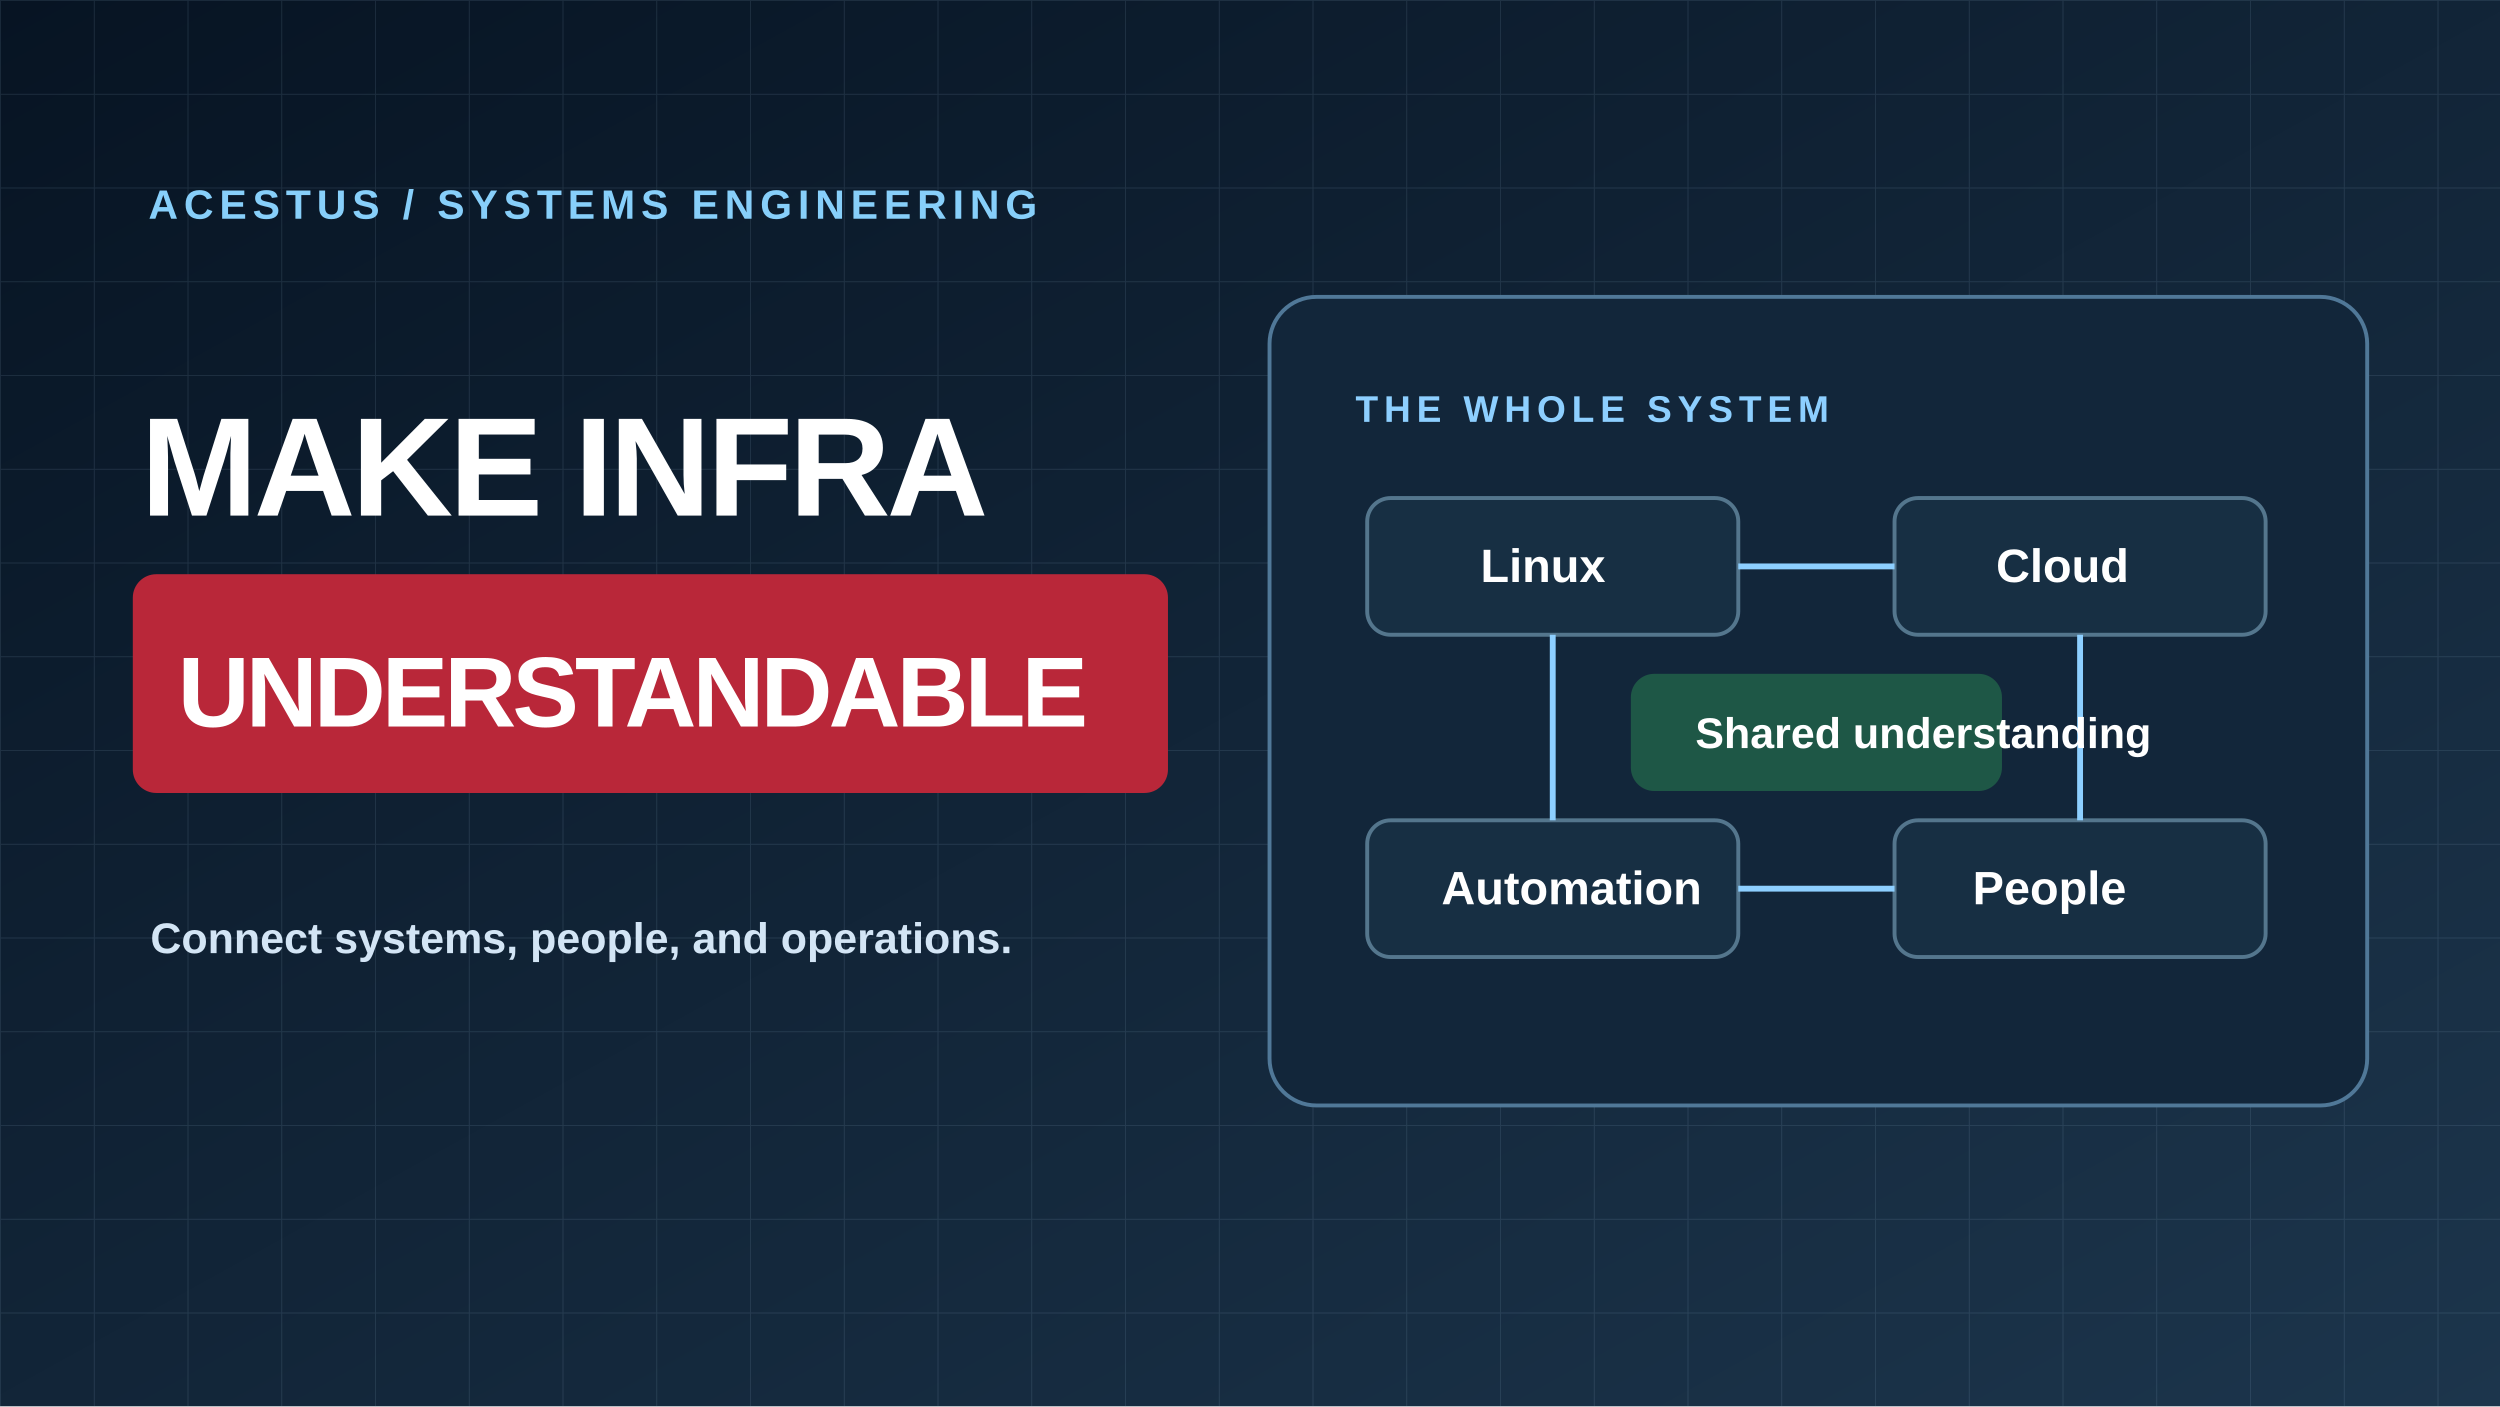
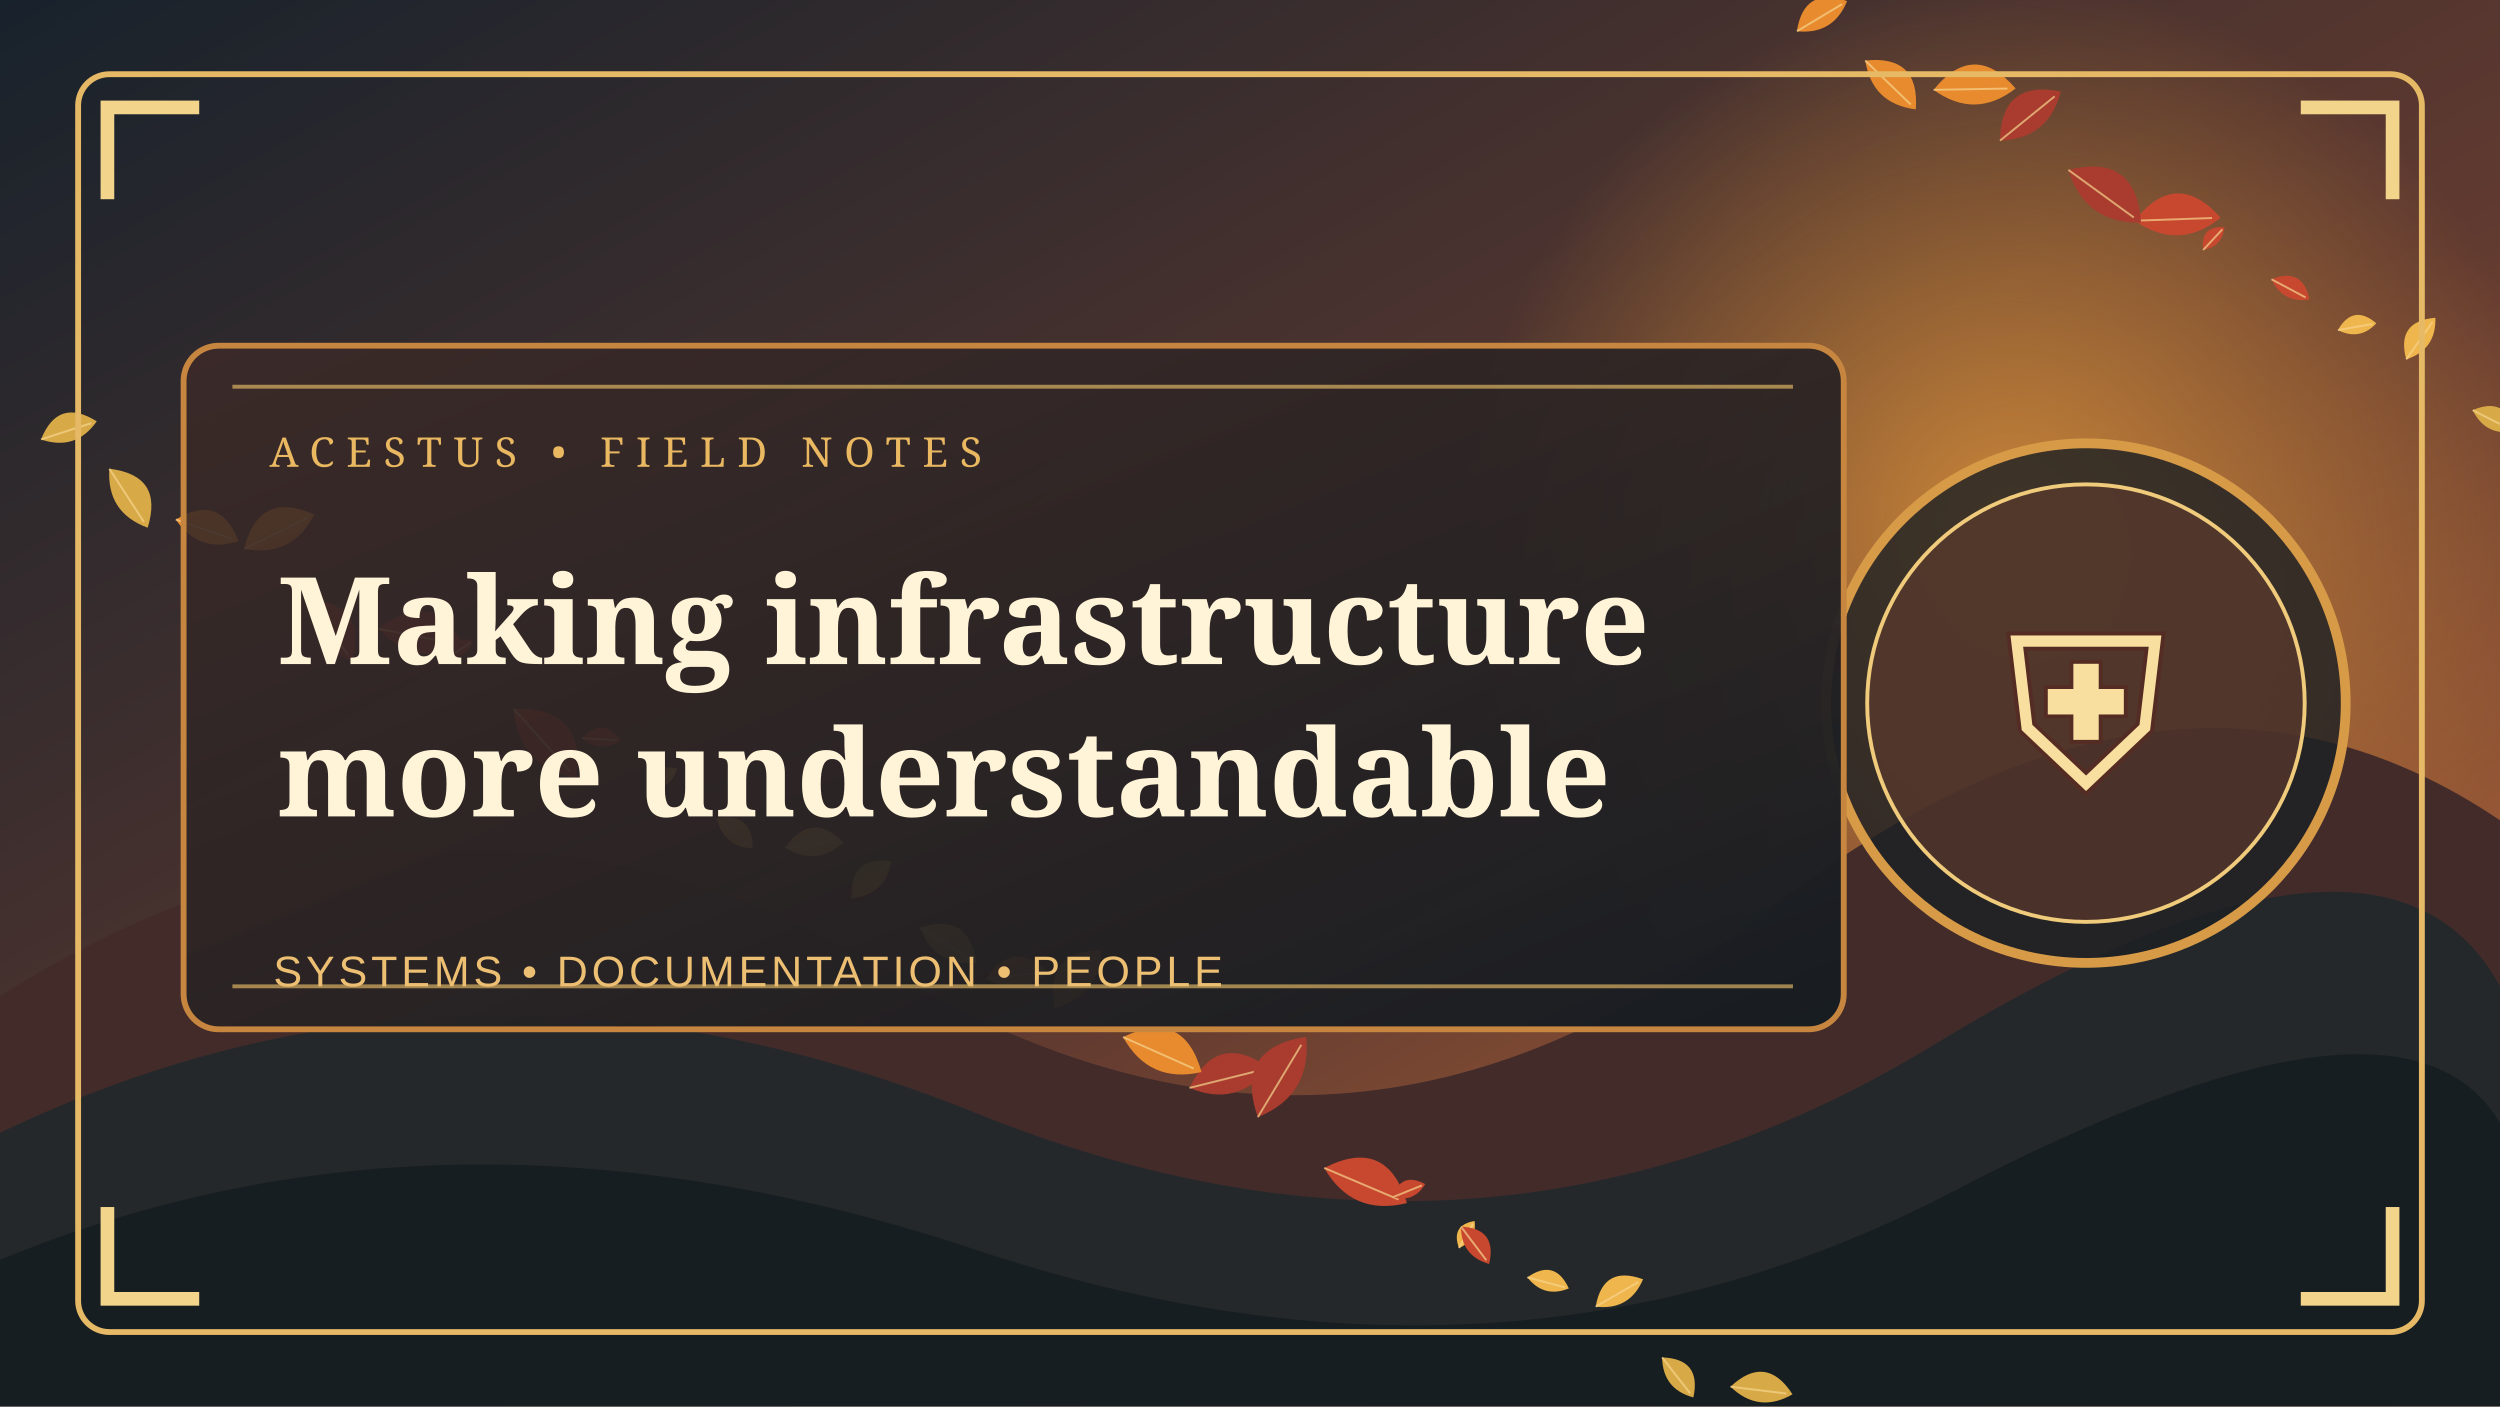
- <svg xmlns="http://www.w3.org/2000/svg" viewBox="0 0 1280 720" width="1280" height="720" role="img" aria-labelledby="title">
+ <svg xmlns="http://www.w3.org/2000/svg" width="1280" height="720" viewBox="0 0 1280 720">
  <defs>
-     <linearGradient id="background" x2="1" y2="1">
-       <stop stop-color="#071423" />
-       <stop offset="1" stop-color="#1c354c" />
+     <linearGradient id="sky" y2="1">
+       <stop stop-color="#18222c" />
+       <stop offset=".58" stop-color="#613a30" />
+       <stop offset="1" stop-color="#cb753a" />
    </linearGradient>
-     <pattern id="grid" width="48" height="48" patternUnits="userSpaceOnUse">
-       <path d="M48 0H0V48" fill="none" stroke="#a9c8e6" stroke-opacity=".12" />
-     </pattern>
+     <linearGradient id="panel" y2="1">
+       <stop stop-color="#3c2a27" stop-opacity=".87" />
+       <stop offset="1" stop-color="#161c21" stop-opacity=".98" />
+     </linearGradient>
+     <radialGradient id="sun">
+       <stop stop-color="#f6a63c" stop-opacity=".7" />
+       <stop offset="1" stop-color="#f6a63c" stop-opacity="0" />
+     </radialGradient>
  </defs>
-   <rect width="1280" height="720" fill="url(#background)" />
-   <rect width="1280" height="720" fill="url(#grid)" />
-   <g font-family="Arial, Helvetica, sans-serif" font-weight="700">
-     <text x="76" y="112" fill="#87cffa" font-size="21" letter-spacing="3">ACESTUS / SYSTEMS ENGINEERING</text>
-     <text x="72" y="264" fill="#fff" font-size="72" letter-spacing="-2">MAKE INFRA</text>
-     <rect x="68" y="294" width="530" height="112" rx="12" fill="#b92739" />
-     <text x="91" y="372" fill="#fff" font-size="51" letter-spacing="-2">UNDERSTANDABLE</text>
-     <text x="77" y="488" fill="#d3e5f5" font-size="22">Connect systems, people, and operations.</text>
-     <rect x="650" y="152" width="562" height="414" rx="24" fill="#12263a" stroke="#507898" stroke-width="2" />
-     <text x="694" y="216" fill="#8dcfff" font-size="19" letter-spacing="3">THE WHOLE SYSTEM</text>
-     <rect x="700" y="255" width="190" height="70" rx="12" fill="#172f43" stroke="#54768d" stroke-width="2" />
-     <text x="758" y="298" fill="#fff" font-size="24">Linux</text>
-     <rect x="970" y="255" width="190" height="70" rx="12" fill="#172f43" stroke="#54768d" stroke-width="2" />
-     <text x="1022" y="298" fill="#fff" font-size="24">Cloud</text>
-     <rect x="700" y="420" width="190" height="70" rx="12" fill="#172f43" stroke="#54768d" stroke-width="2" />
-     <text x="738" y="463" fill="#fff" font-size="24">Automation</text>
-     <rect x="970" y="420" width="190" height="70" rx="12" fill="#172f43" stroke="#54768d" stroke-width="2" />
-     <text x="1010" y="463" fill="#fff" font-size="24">People</text>
-     <path d="M890 290h80M795 325v95M1065 325v95M890 455h80" stroke="#8dcfff" stroke-width="3" />
-     <rect x="835" y="345" width="190" height="60" rx="12" fill="#1e5746" />
-     <text x="868" y="383" fill="#fff" font-size="22">Shared understanding</text>
+   <rect width="1280" height="720" fill="url(#sky)" />
+   <circle cx="1030" cy="270" r="280" fill="url(#sun)" />
+   <path d="M0 510Q230 365 460 500T900 470T1280 420V720H0Z" fill="#432b2a" />
+   <path d="M0 580Q240 465 500 570T990 535T1280 505V720H0Z" fill="#25282a" />
+   <path d="M0 645Q230 550 500 640T1000 610T1280 575V720H0Z" fill="#171e21" />
+   <g transform="translate(747 639) rotate(-60)">
+     <path d="M0 0Q8 -9.6 16 0Q8 6 0 0" fill="#f0b64e" />
+     <path d="M0 0l14.4 0" stroke="#f7d58d" stroke-opacity=".7" />
  </g>
+   <g transform="translate(920 16) rotate(-31)">
+     <path d="M0 0Q15 -18 30 0Q15 11.25 0 0" fill="#e78b2e" />
+     <path d="M0 0l27 0" stroke="#f7d58d" stroke-opacity=".7" />
+   </g>
+   <g transform="translate(1093 113) rotate(-2)">
+     <path d="M0 0Q22 -26.4 44 0Q22 16.5 0 0" fill="#c7482f" />
+     <path d="M0 0l39.6 0" stroke="#f7d58d" stroke-opacity=".7" />
+   </g>
+   <g transform="translate(1266 210) rotate(27)">
+     <path d="M0 0Q12 -14.4 24 0Q12 9 0 0" fill="#d8aa47" />
+     <path d="M0 0l21.6 0" stroke="#f7d58d" stroke-opacity=".7" />
+   </g>
+   <g transform="translate(159 307) rotate(56)">
+     <path d="M0 0Q19 -22.8 38 0Q19 14.25 0 0" fill="#a93c2e" />
+     <path d="M0 0l34.2 0" stroke="#f7d58d" stroke-opacity=".7" />
+   </g>
+   <g transform="translate(332 404) rotate(-35)">
+     <path d="M0 0Q9 -10.8 18 0Q9 6.75 0 0" fill="#f0b64e" />
+     <path d="M0 0l16.2 0" stroke="#f7d58d" stroke-opacity=".7" />
+   </g>
+   <g transform="translate(505 501) rotate(-6)">
+     <path d="M0 0Q16 -19.2 32 0Q16 12 0 0" fill="#e78b2e" />
+     <path d="M0 0l28.8 0" stroke="#f7d58d" stroke-opacity=".7" />
+   </g>
+   <g transform="translate(678 598) rotate(23)">
+     <path d="M0 0Q23 -27.6 46 0Q23 17.25 0 0" fill="#c7482f" />
+     <path d="M0 0l41.4 0" stroke="#f7d58d" stroke-opacity=".7" />
+   </g>
+   <g transform="translate(851 695) rotate(52)">
+     <path d="M0 0Q13 -15.6 26 0Q13 9.75 0 0" fill="#d8aa47" />
+     <path d="M0 0l23.4 0" stroke="#f7d58d" stroke-opacity=".7" />
+   </g>
+   <g transform="translate(1024 72) rotate(-39)">
+     <path d="M0 0Q20 -24 40 0Q20 15 0 0" fill="#a93c2e" />
+     <path d="M0 0l36 0" stroke="#f7d58d" stroke-opacity=".7" />
+   </g>
+   <g transform="translate(1197 169) rotate(-10)">
+     <path d="M0 0Q10 -12 20 0Q10 7.5 0 0" fill="#f0b64e" />
+     <path d="M0 0l18 0" stroke="#f7d58d" stroke-opacity=".7" />
+   </g>
+   <g transform="translate(90 266) rotate(19)">
+     <path d="M0 0Q17 -20.4 34 0Q17 12.75 0 0" fill="#e78b2e" />
+     <path d="M0 0l30.6 0" stroke="#f7d58d" stroke-opacity=".7" />
+   </g>
+   <g transform="translate(263 363) rotate(48)">
+     <path d="M0 0Q24 -28.8 48 0Q24 18 0 0" fill="#c7482f" />
+     <path d="M0 0l43.2 0" stroke="#f7d58d" stroke-opacity=".7" />
+   </g>
+   <g transform="translate(436 460) rotate(-43)">
+     <path d="M0 0Q14 -16.8 28 0Q14 10.5 0 0" fill="#d8aa47" />
+     <path d="M0 0l25.2 0" stroke="#f7d58d" stroke-opacity=".7" />
+   </g>
+   <g transform="translate(609 557) rotate(-14)">
+     <path d="M0 0Q21 -25.2 42 0Q21 15.75 0 0" fill="#a93c2e" />
+     <path d="M0 0l37.8 0" stroke="#f7d58d" stroke-opacity=".7" />
+   </g>
+   <g transform="translate(782 654) rotate(15)">
+     <path d="M0 0Q11 -13.2 22 0Q11 8.25 0 0" fill="#f0b64e" />
+     <path d="M0 0l19.8 0" stroke="#f7d58d" stroke-opacity=".7" />
+   </g>
+   <g transform="translate(955 31) rotate(44)">
+     <path d="M0 0Q18 -21.6 36 0Q18 13.5 0 0" fill="#e78b2e" />
+     <path d="M0 0l32.4 0" stroke="#f7d58d" stroke-opacity=".7" />
+   </g>
+   <g transform="translate(1128 128) rotate(-47)">
+     <path d="M0 0Q8 -9.6 16 0Q8 6 0 0" fill="#c7482f" />
+     <path d="M0 0l14.4 0" stroke="#f7d58d" stroke-opacity=".7" />
+   </g>
+   <g transform="translate(21 225) rotate(-18)">
+     <path d="M0 0Q15 -18 30 0Q15 11.25 0 0" fill="#d8aa47" />
+     <path d="M0 0l27 0" stroke="#f7d58d" stroke-opacity=".7" />
+   </g>
+   <g transform="translate(194 322) rotate(11)">
+     <path d="M0 0Q22 -26.4 44 0Q22 16.5 0 0" fill="#a93c2e" />
+     <path d="M0 0l39.6 0" stroke="#f7d58d" stroke-opacity=".7" />
+   </g>
+   <g transform="translate(367 419) rotate(40)">
+     <path d="M0 0Q12 -14.4 24 0Q12 9 0 0" fill="#f0b64e" />
+     <path d="M0 0l21.6 0" stroke="#f7d58d" stroke-opacity=".7" />
+   </g>
+   <g transform="translate(540 516) rotate(-51)">
+     <path d="M0 0Q19 -22.8 38 0Q19 14.25 0 0" fill="#e78b2e" />
+     <path d="M0 0l34.2 0" stroke="#f7d58d" stroke-opacity=".7" />
+   </g>
+   <g transform="translate(713 613) rotate(-22)">
+     <path d="M0 0Q9 -10.8 18 0Q9 6.75 0 0" fill="#c7482f" />
+     <path d="M0 0l16.2 0" stroke="#f7d58d" stroke-opacity=".7" />
+   </g>
+   <g transform="translate(886 710) rotate(7)">
+     <path d="M0 0Q16 -19.2 32 0Q16 12 0 0" fill="#d8aa47" />
+     <path d="M0 0l28.8 0" stroke="#f7d58d" stroke-opacity=".7" />
+   </g>
+   <g transform="translate(1059 87) rotate(36)">
+     <path d="M0 0Q23 -27.6 46 0Q23 17.25 0 0" fill="#a93c2e" />
+     <path d="M0 0l41.4 0" stroke="#f7d58d" stroke-opacity=".7" />
+   </g>
+   <g transform="translate(1232 184) rotate(-55)">
+     <path d="M0 0Q13 -15.6 26 0Q13 9.75 0 0" fill="#f0b64e" />
+     <path d="M0 0l23.4 0" stroke="#f7d58d" stroke-opacity=".7" />
+   </g>
+   <g transform="translate(125 281) rotate(-26)">
+     <path d="M0 0Q20 -24 40 0Q20 15 0 0" fill="#e78b2e" />
+     <path d="M0 0l36 0" stroke="#f7d58d" stroke-opacity=".7" />
+   </g>
+   <g transform="translate(298 378) rotate(3)">
+     <path d="M0 0Q10 -12 20 0Q10 7.5 0 0" fill="#c7482f" />
+     <path d="M0 0l18 0" stroke="#f7d58d" stroke-opacity=".7" />
+   </g>
+   <g transform="translate(471 475) rotate(32)">
+     <path d="M0 0Q17 -20.4 34 0Q17 12.75 0 0" fill="#d8aa47" />
+     <path d="M0 0l30.6 0" stroke="#f7d58d" stroke-opacity=".7" />
+   </g>
+   <g transform="translate(644 572) rotate(-59)">
+     <path d="M0 0Q24 -28.8 48 0Q24 18 0 0" fill="#a93c2e" />
+     <path d="M0 0l43.2 0" stroke="#f7d58d" stroke-opacity=".7" />
+   </g>
+   <g transform="translate(817 669) rotate(-30)">
+     <path d="M0 0Q14 -16.8 28 0Q14 10.5 0 0" fill="#f0b64e" />
+     <path d="M0 0l25.2 0" stroke="#f7d58d" stroke-opacity=".7" />
+   </g>
+   <g transform="translate(990 46) rotate(-1)">
+     <path d="M0 0Q21 -25.2 42 0Q21 15.75 0 0" fill="#e78b2e" />
+     <path d="M0 0l37.8 0" stroke="#f7d58d" stroke-opacity=".7" />
+   </g>
+   <g transform="translate(1163 143) rotate(28)">
+     <path d="M0 0Q11 -13.2 22 0Q11 8.25 0 0" fill="#c7482f" />
+     <path d="M0 0l19.8 0" stroke="#f7d58d" stroke-opacity=".7" />
+   </g>
+   <g transform="translate(56 240) rotate(57)">
+     <path d="M0 0Q18 -21.6 36 0Q18 13.5 0 0" fill="#d8aa47" />
+     <path d="M0 0l32.4 0" stroke="#f7d58d" stroke-opacity=".7" />
+   </g>
+   <g transform="translate(229 337) rotate(-34)">
+     <path d="M0 0Q8 -9.6 16 0Q8 6 0 0" fill="#a93c2e" />
+     <path d="M0 0l14.4 0" stroke="#f7d58d" stroke-opacity=".7" />
+   </g>
+   <g transform="translate(402 434) rotate(-5)">
+     <path d="M0 0Q15 -18 30 0Q15 11.25 0 0" fill="#f0b64e" />
+     <path d="M0 0l27 0" stroke="#f7d58d" stroke-opacity=".7" />
+   </g>
+   <g transform="translate(575 531) rotate(24)">
+     <path d="M0 0Q22 -26.4 44 0Q22 16.5 0 0" fill="#e78b2e" />
+     <path d="M0 0l39.6 0" stroke="#f7d58d" stroke-opacity=".7" />
+   </g>
+   <g transform="translate(748 628) rotate(53)">
+     <path d="M0 0Q12 -14.4 24 0Q12 9 0 0" fill="#c7482f" />
+     <path d="M0 0l21.6 0" stroke="#f7d58d" stroke-opacity=".7" />
+   </g>
+   <rect x="40" y="38" width="1200" height="644" rx="16" fill="none" stroke="#e5b966" stroke-width="3" />
+   <path d="M55 102V55h47M1178 55h47v47M55 618v47h47M1178 665h47v-47" fill="none" stroke="#f2d58b" stroke-width="7" />
+   <circle cx="1068" cy="360" r="133" fill="#1c2024" fill-opacity=".8" stroke="#d79b48" stroke-width="5" />
+   <circle cx="1068" cy="360" r="112" fill="#5c392d" fill-opacity=".7" stroke="#f0cb7b" stroke-width="2" />
+   <text x="1068" y="405" text-anchor="middle" font-family="Georgia,serif" font-size="118" fill="#f8df9f" stroke="#542c23" stroke-width="4" paint-order="stroke">⛨</text>
+   <rect x="94" y="177" width="850" height="350" rx="18" fill="url(#panel)" stroke="#c7863f" stroke-width="3" />
+   <path d="M119 198H918M119 505H918" stroke="#e7bb68" stroke-opacity=".65" stroke-width="2" />
+   <text x="138" y="239" fill="#e9b861" font-family="Georgia,serif" font-size="21" letter-spacing="6">ACESTUS • FIELD NOTES</text>
+   <text x="142" y="340" fill="#fff4d8" font-family="Georgia,serif" font-size="62" font-weight="bold">Making infrastructure</text>
+   <text x="142" y="418" fill="#fff4d8" font-family="Georgia,serif" font-size="62" font-weight="bold">more understandable</text>
+   <text x="140" y="505" fill="#edbf73" font-family="Arial,sans-serif" font-size="22" letter-spacing="2">SYSTEMS • DOCUMENTATION • PEOPLE</text>
</svg>
